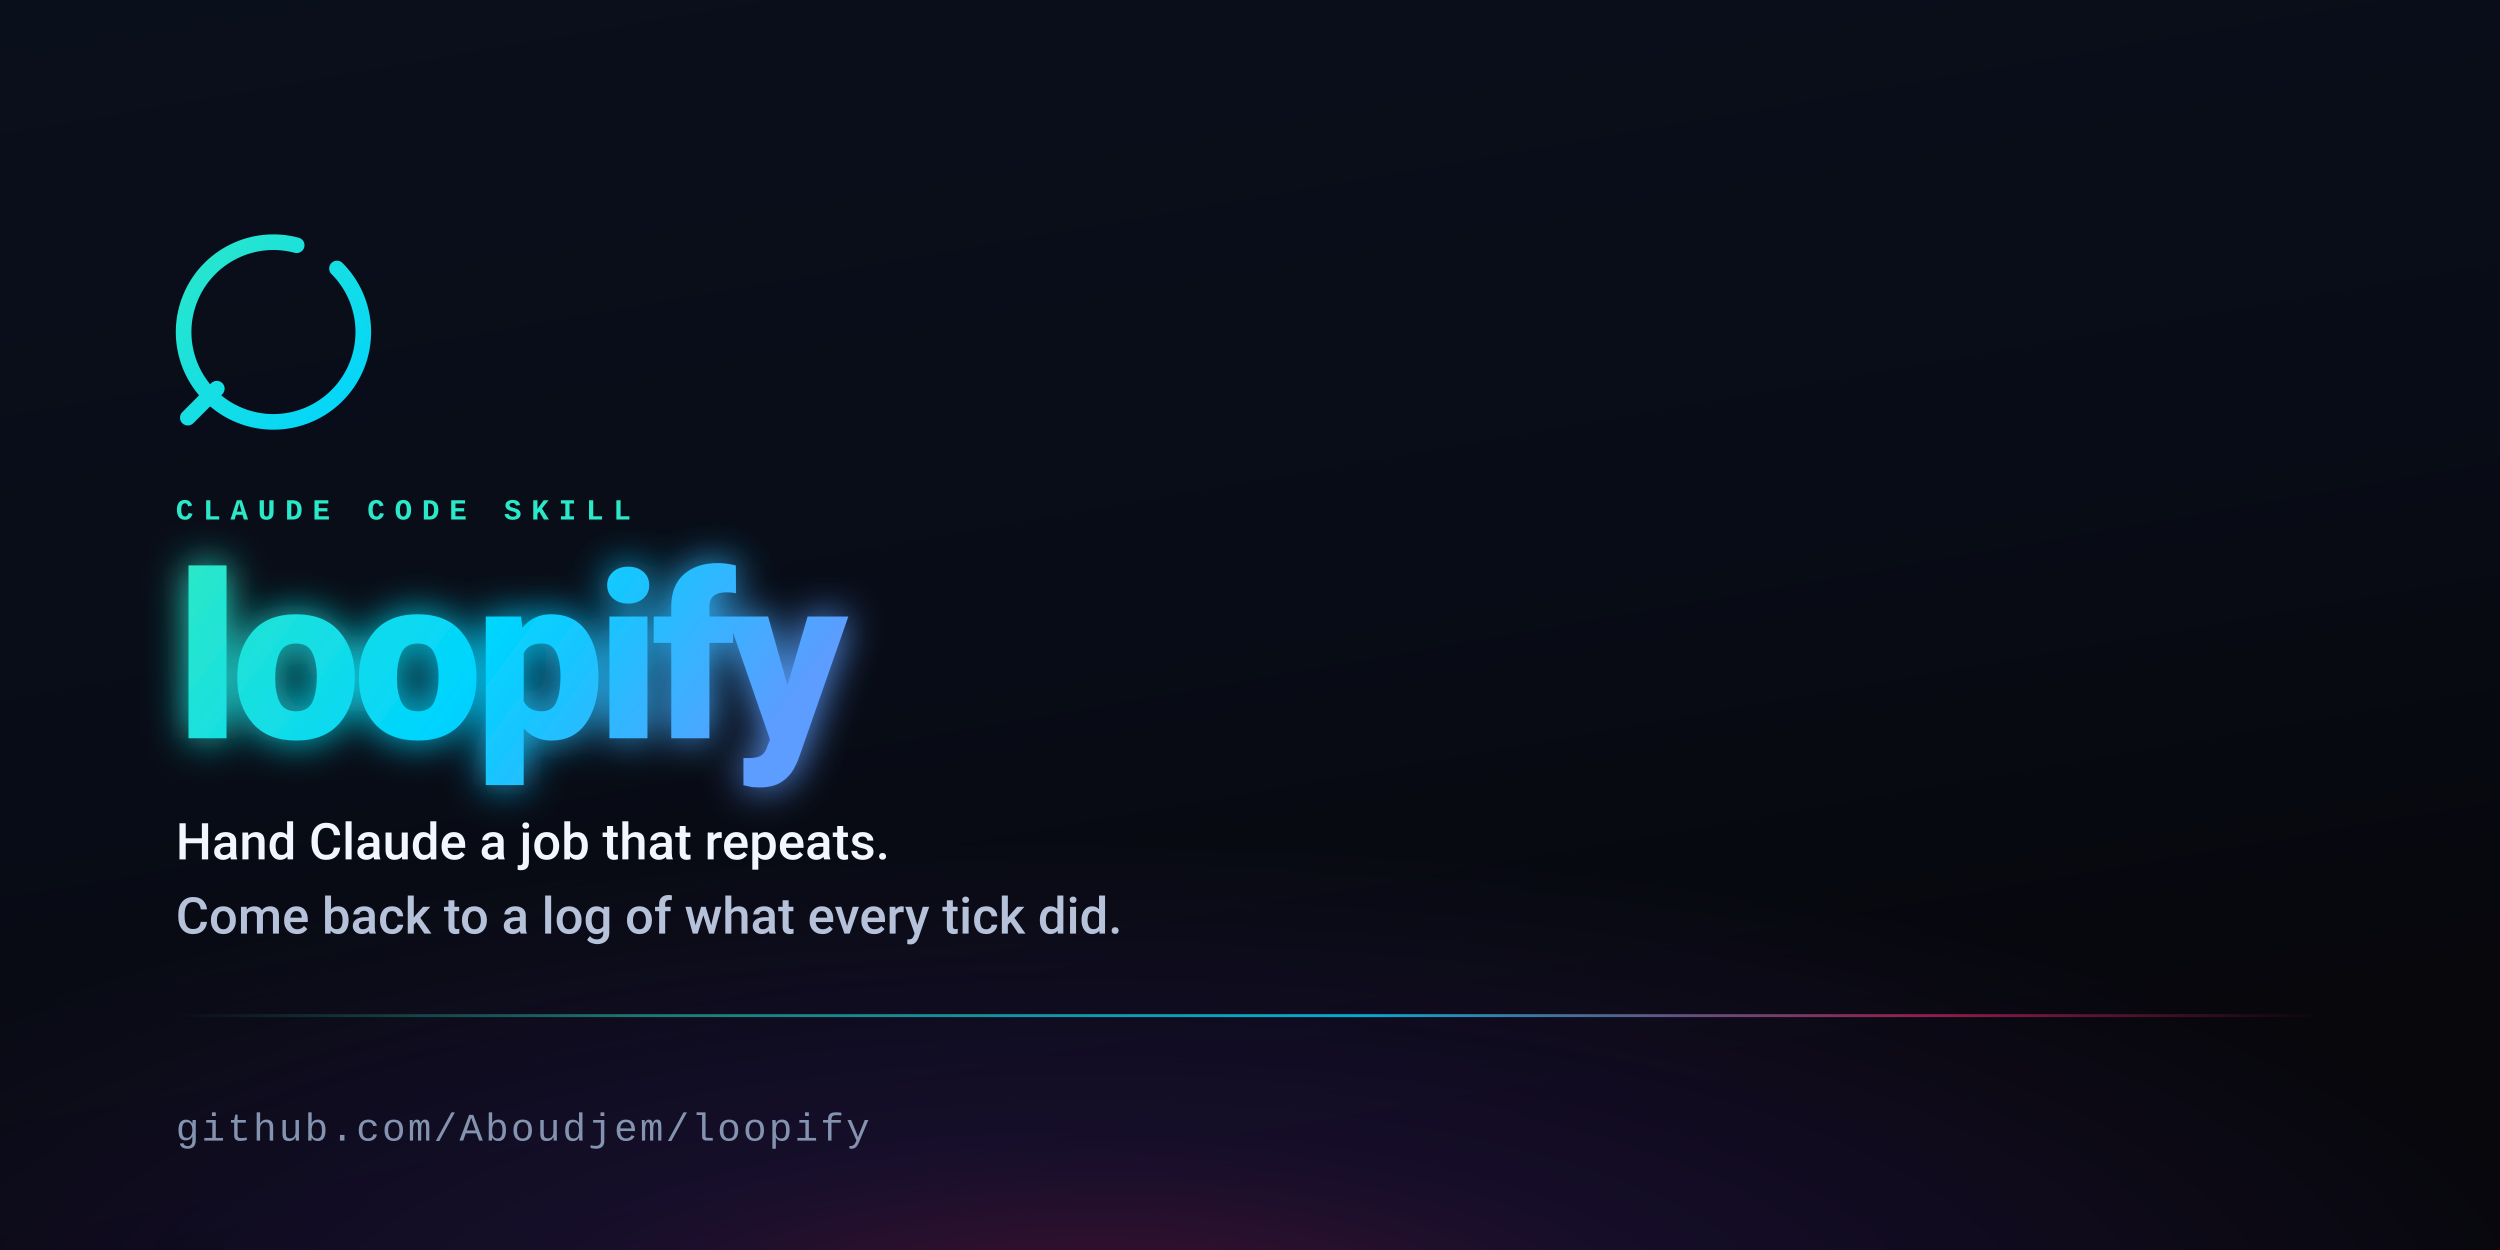
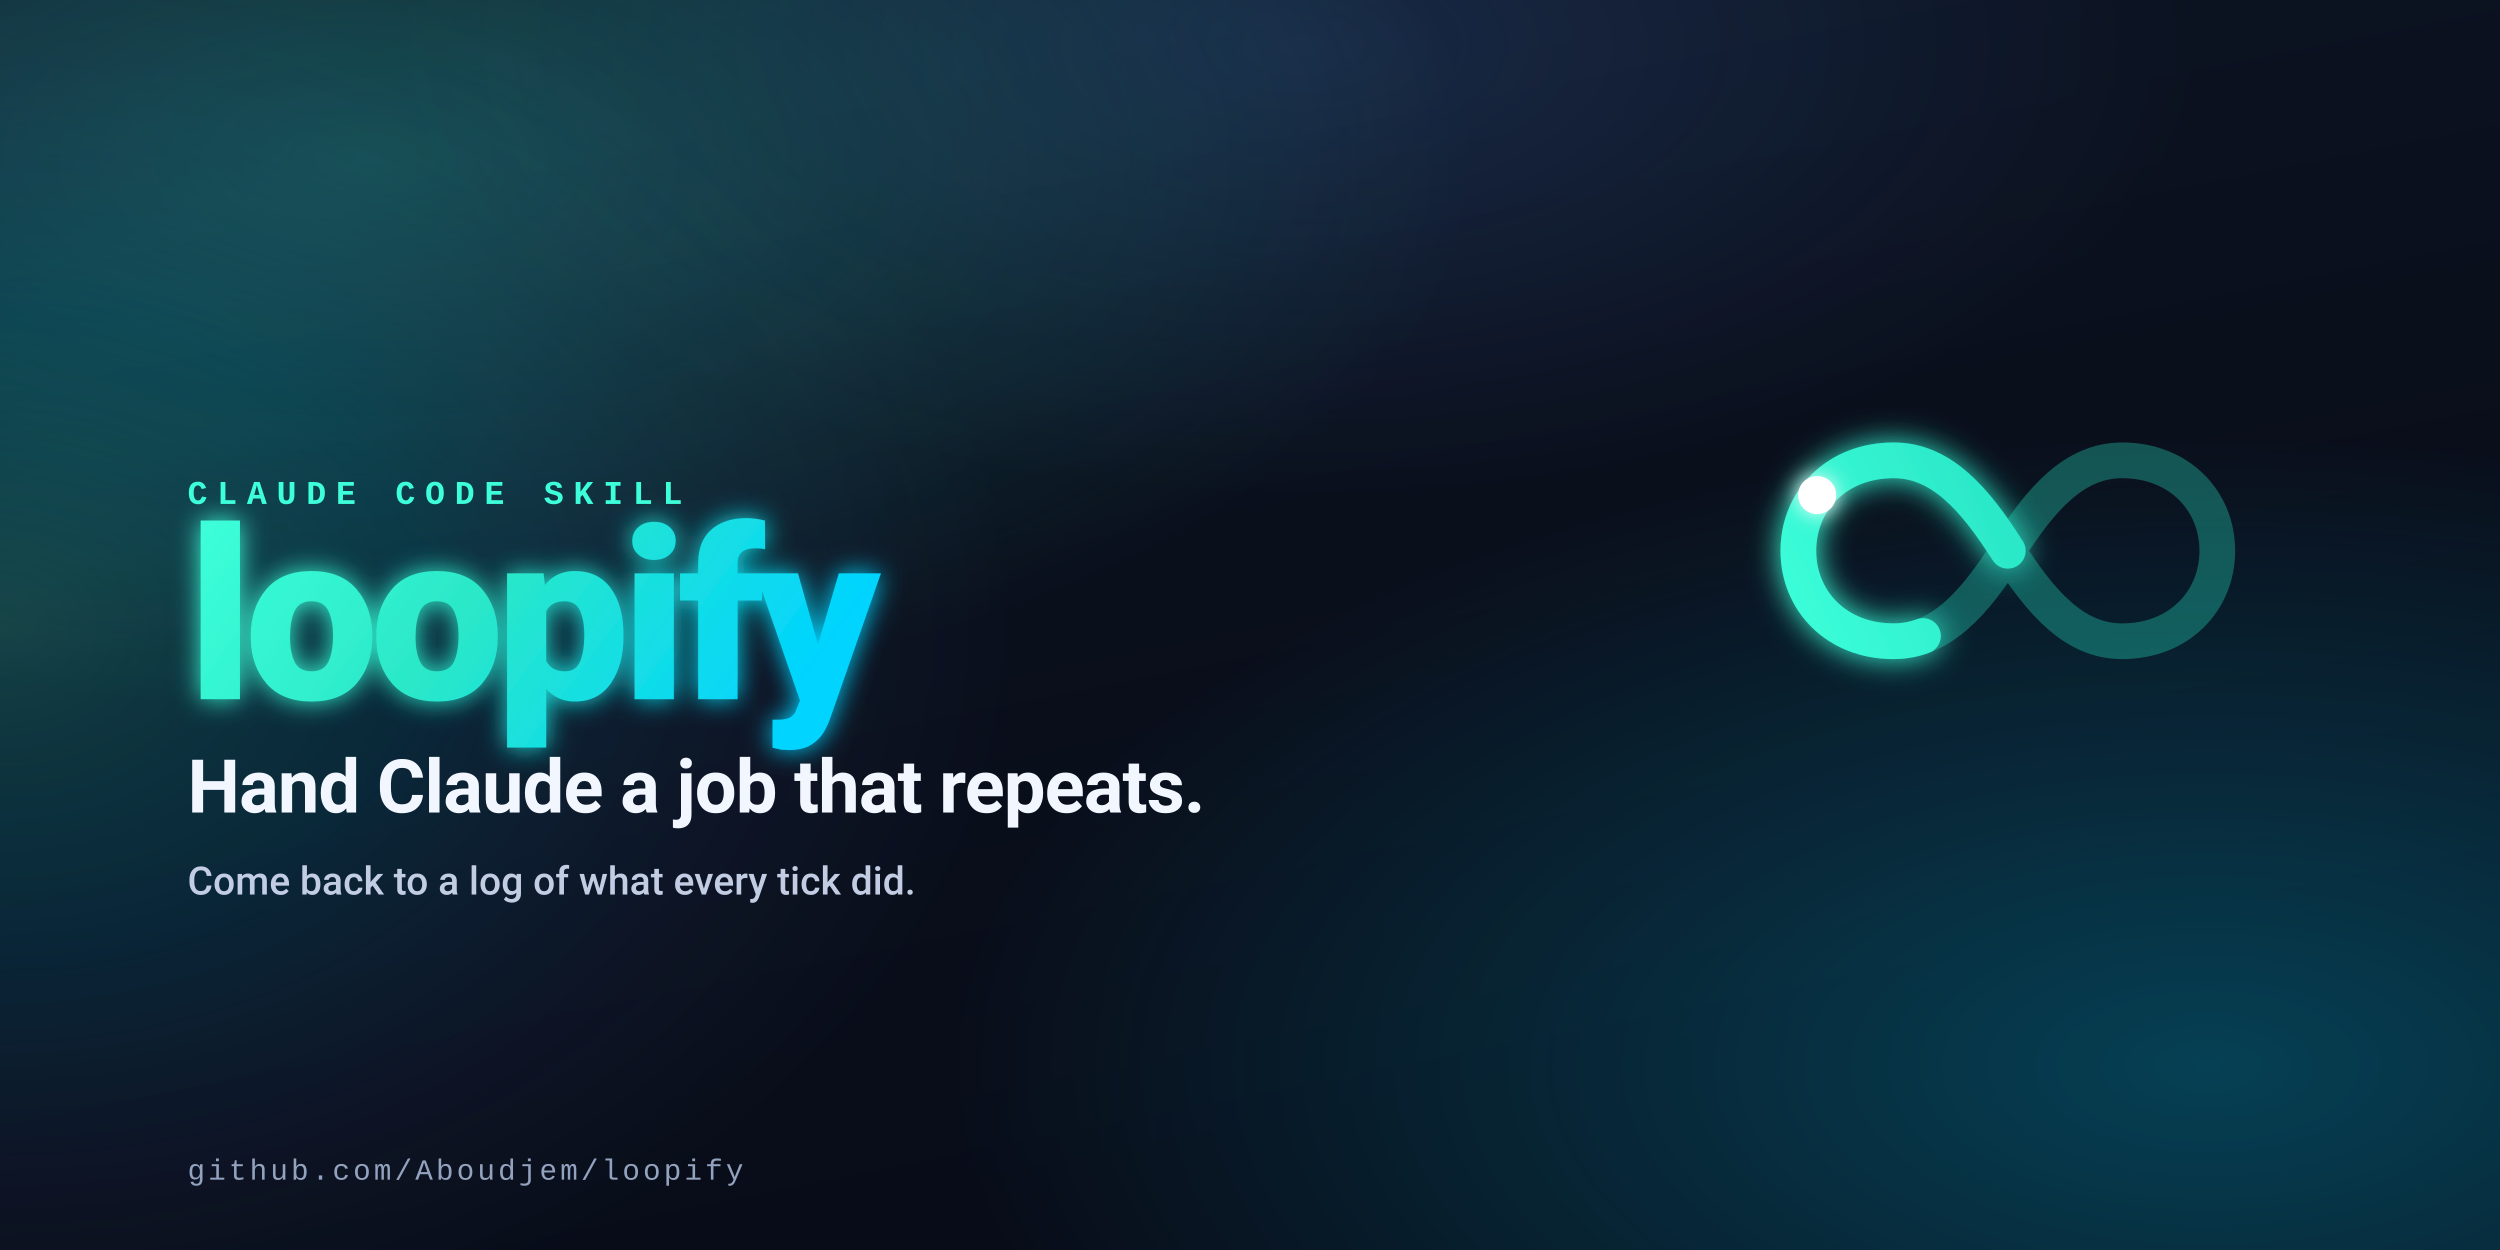
- <svg xmlns="http://www.w3.org/2000/svg" viewBox="0 0 1280 640" width="1280" height="640" role="img" aria-label="loopify: hand Claude a job that repeats, come back to a log of what every tick did. github.com/Aboudjem/loopify">
+ <svg xmlns="http://www.w3.org/2000/svg" viewBox="0 0 1280 640" fill="none" role="img" aria-label="loopify: Hand Claude a job that repeats.">
  <defs>
-     <linearGradient id="s-ground" x1="0" y1="0" x2="0.35" y2="1">
-       <stop offset="0%" stop-color="#0A0F1C" />
-       <stop offset="60%" stop-color="#080C16" />
-       <stop offset="100%" stop-color="#07070C" />
+     <linearGradient id="lp-ground" x1="0" y1="0" x2="0.4" y2="1">
+       <stop offset="0%" stop-color="#0D1626" />
+       <stop offset="55%" stop-color="#0A0F1C" />
+       <stop offset="100%" stop-color="#080C18" />
    </linearGradient>
-     <radialGradient id="s-bloom" cx="0.5" cy="0.5" r="0.5">
-       <stop offset="0%" stop-color="#FF2D78" stop-opacity="0.26" />
-       <stop offset="38%" stop-color="#7C3AED" stop-opacity="0.13" />
-       <stop offset="100%" stop-color="#7C3AED" stop-opacity="0" />
+     <radialGradient id="lp-bloomA" cx="0.15" cy="0.13" r="0.44">
+       <stop offset="0%" stop-color="#2BE8C8" stop-opacity="0.26" />
+       <stop offset="100%" stop-color="#2BE8C8" stop-opacity="0" />
    </radialGradient>
-     <linearGradient id="s-brand" x1="0" y1="0" x2="1" y2="0.25" gradientUnits="objectBoundingBox">
-       <stop offset="0%" stop-color="#2BE8C8" />
-       <stop offset="52%" stop-color="#00D4FF" />
-       <stop offset="100%" stop-color="#5B9DFF" />
+     <radialGradient id="lp-bloomB" cx="0.88" cy="0.85" r="0.50">
+       <stop offset="0%" stop-color="#00D4FF" stop-opacity="0.26" />
+       <stop offset="100%" stop-color="#00D4FF" stop-opacity="0" />
+     </radialGradient>
+     <radialGradient id="lp-bloomC" cx="0.52" cy="0.04" r="0.36">
+       <stop offset="0%" stop-color="#5B9DFF" stop-opacity="0.16" />
+       <stop offset="100%" stop-color="#5B9DFF" stop-opacity="0" />
+     </radialGradient>
+     <radialGradient id="lp-wash" cx="0.5" cy="0.5" r="0.5">
+       <stop offset="0%" stop-color="#3DFFDA" stop-opacity="0.20" />
+       <stop offset="42%" stop-color="#00D4FF" stop-opacity="0.124" />
+       <stop offset="76%" stop-color="#5B9DFF" stop-opacity="0.046" />
+       <stop offset="100%" stop-color="#5B9DFF" stop-opacity="0" />
+     </radialGradient>
+     <clipPath id="lp-frame">
+       <rect width="1280" height="640" />
+     </clipPath>
+     <linearGradient id="lp-ink" gradientUnits="userSpaceOnUse" x1="36" y1="170" x2="220" y2="86">
+       <stop class="lpk1" offset="0%" stop-color="#3DFFDA" />
+       <stop class="lpk2" offset="52%" stop-color="#2BE8C8" />
+       <stop class="lpk3" offset="100%" stop-color="#00D4FF" />
    </linearGradient>
-     <linearGradient id="s-mark" gradientUnits="userSpaceOnUse" x1="94" y1="124" x2="186" y2="216">
-       <stop offset="0%" stop-color="#2BE8C8" />
-       <stop offset="100%" stop-color="#00D4FF" />
-     </linearGradient>
-     <linearGradient id="s-horizon" gradientUnits="userSpaceOnUse" x1="90" y1="520" x2="1190" y2="520">
-       <stop offset="0%" stop-color="#2BE8C8" stop-opacity="0" />
-       <stop offset="22%" stop-color="#2BE8C8" stop-opacity="0.5" />
-       <stop offset="55%" stop-color="#00D4FF" stop-opacity="0.8" />
-       <stop offset="82%" stop-color="#FF2D78" stop-opacity="0.55" />
-       <stop offset="100%" stop-color="#FF2D78" stop-opacity="0" />
-     </linearGradient>
-     <filter id="s-glow" x="-40%" y="-40%" width="180%" height="180%">
-       <feGaussianBlur stdDeviation="10" result="b" />
+     <filter id="lp-glow" x="-45%" y="-45%" width="190%" height="190%">
+       <feGaussianBlur stdDeviation="6.5" result="b" />
      <feMerge>
        <feMergeNode in="b" />
        <feMergeNode in="SourceGraphic" />
      </feMerge>
    </filter>
+     <filter id="lp-glow-sm" x="-150%" y="-150%" width="400%" height="400%">
+       <feGaussianBlur stdDeviation="4.2" result="b" />
+       <feMerge>
+         <feMergeNode in="b" />
+         <feMergeNode in="SourceGraphic" />
+       </feMerge>
+     </filter>
+     <linearGradient id="lp-word" x1="0" y1="0" x2="1" y2="0.25">
+       <stop class="lpk1" offset="0%" stop-color="#3DFFDA" />
+       <stop class="lpk2" offset="46%" stop-color="#2BE8C8" />
+       <stop class="lpk3" offset="100%" stop-color="#00D4FF" />
+     </linearGradient>
+     <linearGradient id="lp-sheen" x1="0" y1="0" x2="1" y2="0">
+       <stop offset="0%" stop-color="#FFFFFF" stop-opacity="0" />
+       <stop offset="50%" stop-color="#FFFFFF" stop-opacity="0.62" />
+       <stop offset="100%" stop-color="#FFFFFF" stop-opacity="0" />
+     </linearGradient>
+     <clipPath id="lp-wordclip">
+       <text x="96" y="358" font-family="system-ui, -apple-system, 'Segoe UI', Roboto, 'Helvetica Neue', Arial, sans-serif" font-size="122" font-weight="800" letter-spacing="-4.3">loopify</text>
+     </clipPath>
  </defs>
  <style>
    .disp { font-family: system-ui, -apple-system, 'Segoe UI', Roboto, 'Helvetica Neue', Arial, sans-serif; }
    .mono { font-family: ui-monospace, SFMono-Regular, 'SF Mono', Menlo, Consolas, 'Liberation Mono', monospace; }
-     @media (prefers-reduced-motion: reduce) { * { animation: none !important; } }
+     .eyebrow { font-size: 13px; font-weight: 600; letter-spacing: 4.5px; fill: #3DFFDA; }
+     .head    { font-size: 38px; font-weight: 700; fill: #F2F6FF; letter-spacing: -0.5px; }
+     .sub     { font-size: 20px; font-weight: 500; fill: #C2CDE4; }
+     .tag     { font-size: 15px; letter-spacing: 1.6px; fill: #93A2BE; }
+     .chip    { font-size: 11.5px; letter-spacing: 1.2px; fill: #C2CDE4; }
+     .chipbig { font-size: 17px; letter-spacing: 1px; fill: #C2CDE4; }
+     .tagsm { font-size: 12.5px; letter-spacing: 1.6px; fill: #93A2BE; }
+     .eyebrow { font-size: 17px; letter-spacing: 5px; }
+             .lpcomet { stroke-dasharray: 200 800; }
+     /* led 200/1000 ahead of the dash head, so the dot sits exactly on the comet tip */
+     .lphead { transform: translate(47.9px, 104.6px); }
+     @media (prefers-reduced-motion: reduce) { * { } }
  </style>
-   <rect width="1280" height="640" fill="url(#s-ground)" />
-   <ellipse cx="560" cy="680" rx="760" ry="250" fill="url(#s-bloom)" />
-   <line x1="90" y1="520" x2="1190" y2="520" stroke="url(#s-horizon)" stroke-width="1.5" />
-   <g stroke="url(#s-mark)" stroke-width="8" stroke-linecap="round" fill="none">
-     <path d="M172.53 137.47 A46 46 0 1 1 151.91 125.57" />
-     <line x1="111.01" y1="198.99" x2="96.16" y2="213.84" />
+   <rect width="1280" height="640" fill="url(#lp-ground)" />
+   <g class="lpbloom">
+     <rect width="1280" height="640" fill="url(#lp-bloomA)" />
+     <rect width="1280" height="640" fill="url(#lp-bloomB)" />
+     <rect width="1280" height="640" fill="url(#lp-bloomC)" />
  </g>
-   <text class="mono" x="90" y="266" font-size="15" font-weight="600" letter-spacing="5" fill="#2BE8C8">CLAUDE CODE SKILL</text>
-   <g filter="url(#s-glow)">
-     <text class="disp" x="90" y="378" font-size="118" font-weight="800" letter-spacing="-4" fill="url(#s-brand)">loopify</text>
+   <g clip-path="url(#lp-frame)">
+     <g transform="translate(0,320)">
+       <ellipse class="lpwash" cx="0" cy="0" rx="520" ry="380" fill="url(#lp-wash)" />
+     </g>
  </g>
-   <text class="disp" x="90" y="440" font-size="26" font-weight="500" fill="#F2F6FF">Hand Claude a job that repeats.</text>
-   <text class="disp" x="90" y="478" font-size="26" font-weight="500" fill="#B6C2DA">Come back to a log of what every tick did.</text>
-   <text class="mono" x="90" y="584" font-size="20" letter-spacing="1.2" fill="#8494B0">github.com/Aboudjem/loopify</text>
+   <g transform="translate(872,126) scale(1.2188)">
+     <path d="M128 128 C114 106 100 90 80 90 C56 90 40 107 40 128 C40 149 56 166 80 166 C100 166 114 150 128 128 C142 106 156 90 176 90 C200 90 216 107 216 128 C216 149 200 166 176 166 C156 166 142 150 128 128 Z" pathLength="1000" fill="none" stroke="#2BE8C8" stroke-opacity="0.32" stroke-width="15" stroke-linecap="round" />
+     <g filter="url(#lp-glow)">
+       <path class="lpcomet" d="M128 128 C114 106 100 90 80 90 C56 90 40 107 40 128 C40 149 56 166 80 166 C100 166 114 150 128 128 C142 106 156 90 176 90 C200 90 216 107 216 128 C216 149 200 166 176 166 C156 166 142 150 128 128 Z" pathLength="1000" fill="none" stroke="url(#lp-ink)" stroke-width="15" stroke-linecap="round" />
+     </g>
+     <g class="lphead" filter="url(#lp-glow-sm)">
+       <circle r="8" fill="#FFFFFF" />
+     </g>
+   </g>
+   <g filter="url(#lp-glow)">
+     <text class="disp" x="96" y="358" font-size="122" font-weight="800" letter-spacing="-4.3" fill="url(#lp-word)">loopify</text>
+   </g>
+   <g clip-path="url(#lp-wordclip)">
+     <g transform="skewX(-18)">
+       <rect class="lpsheen" x="-38" y="236" width="56" height="165" fill="url(#lp-sheen)" opacity="0.45" />
+     </g>
+   </g>
+   <text class="mono eyebrow" x="96" y="258">CLAUDE CODE SKILL</text>
+   <text class="disp head" x="96" y="416">Hand Claude a job that repeats.</text>
+   <text class="disp sub" x="96" y="458">Come back to a log of what every tick did.</text>
+   <text class="mono tag" x="96" y="604">github.com/Aboudjem/loopify</text>
</svg>
